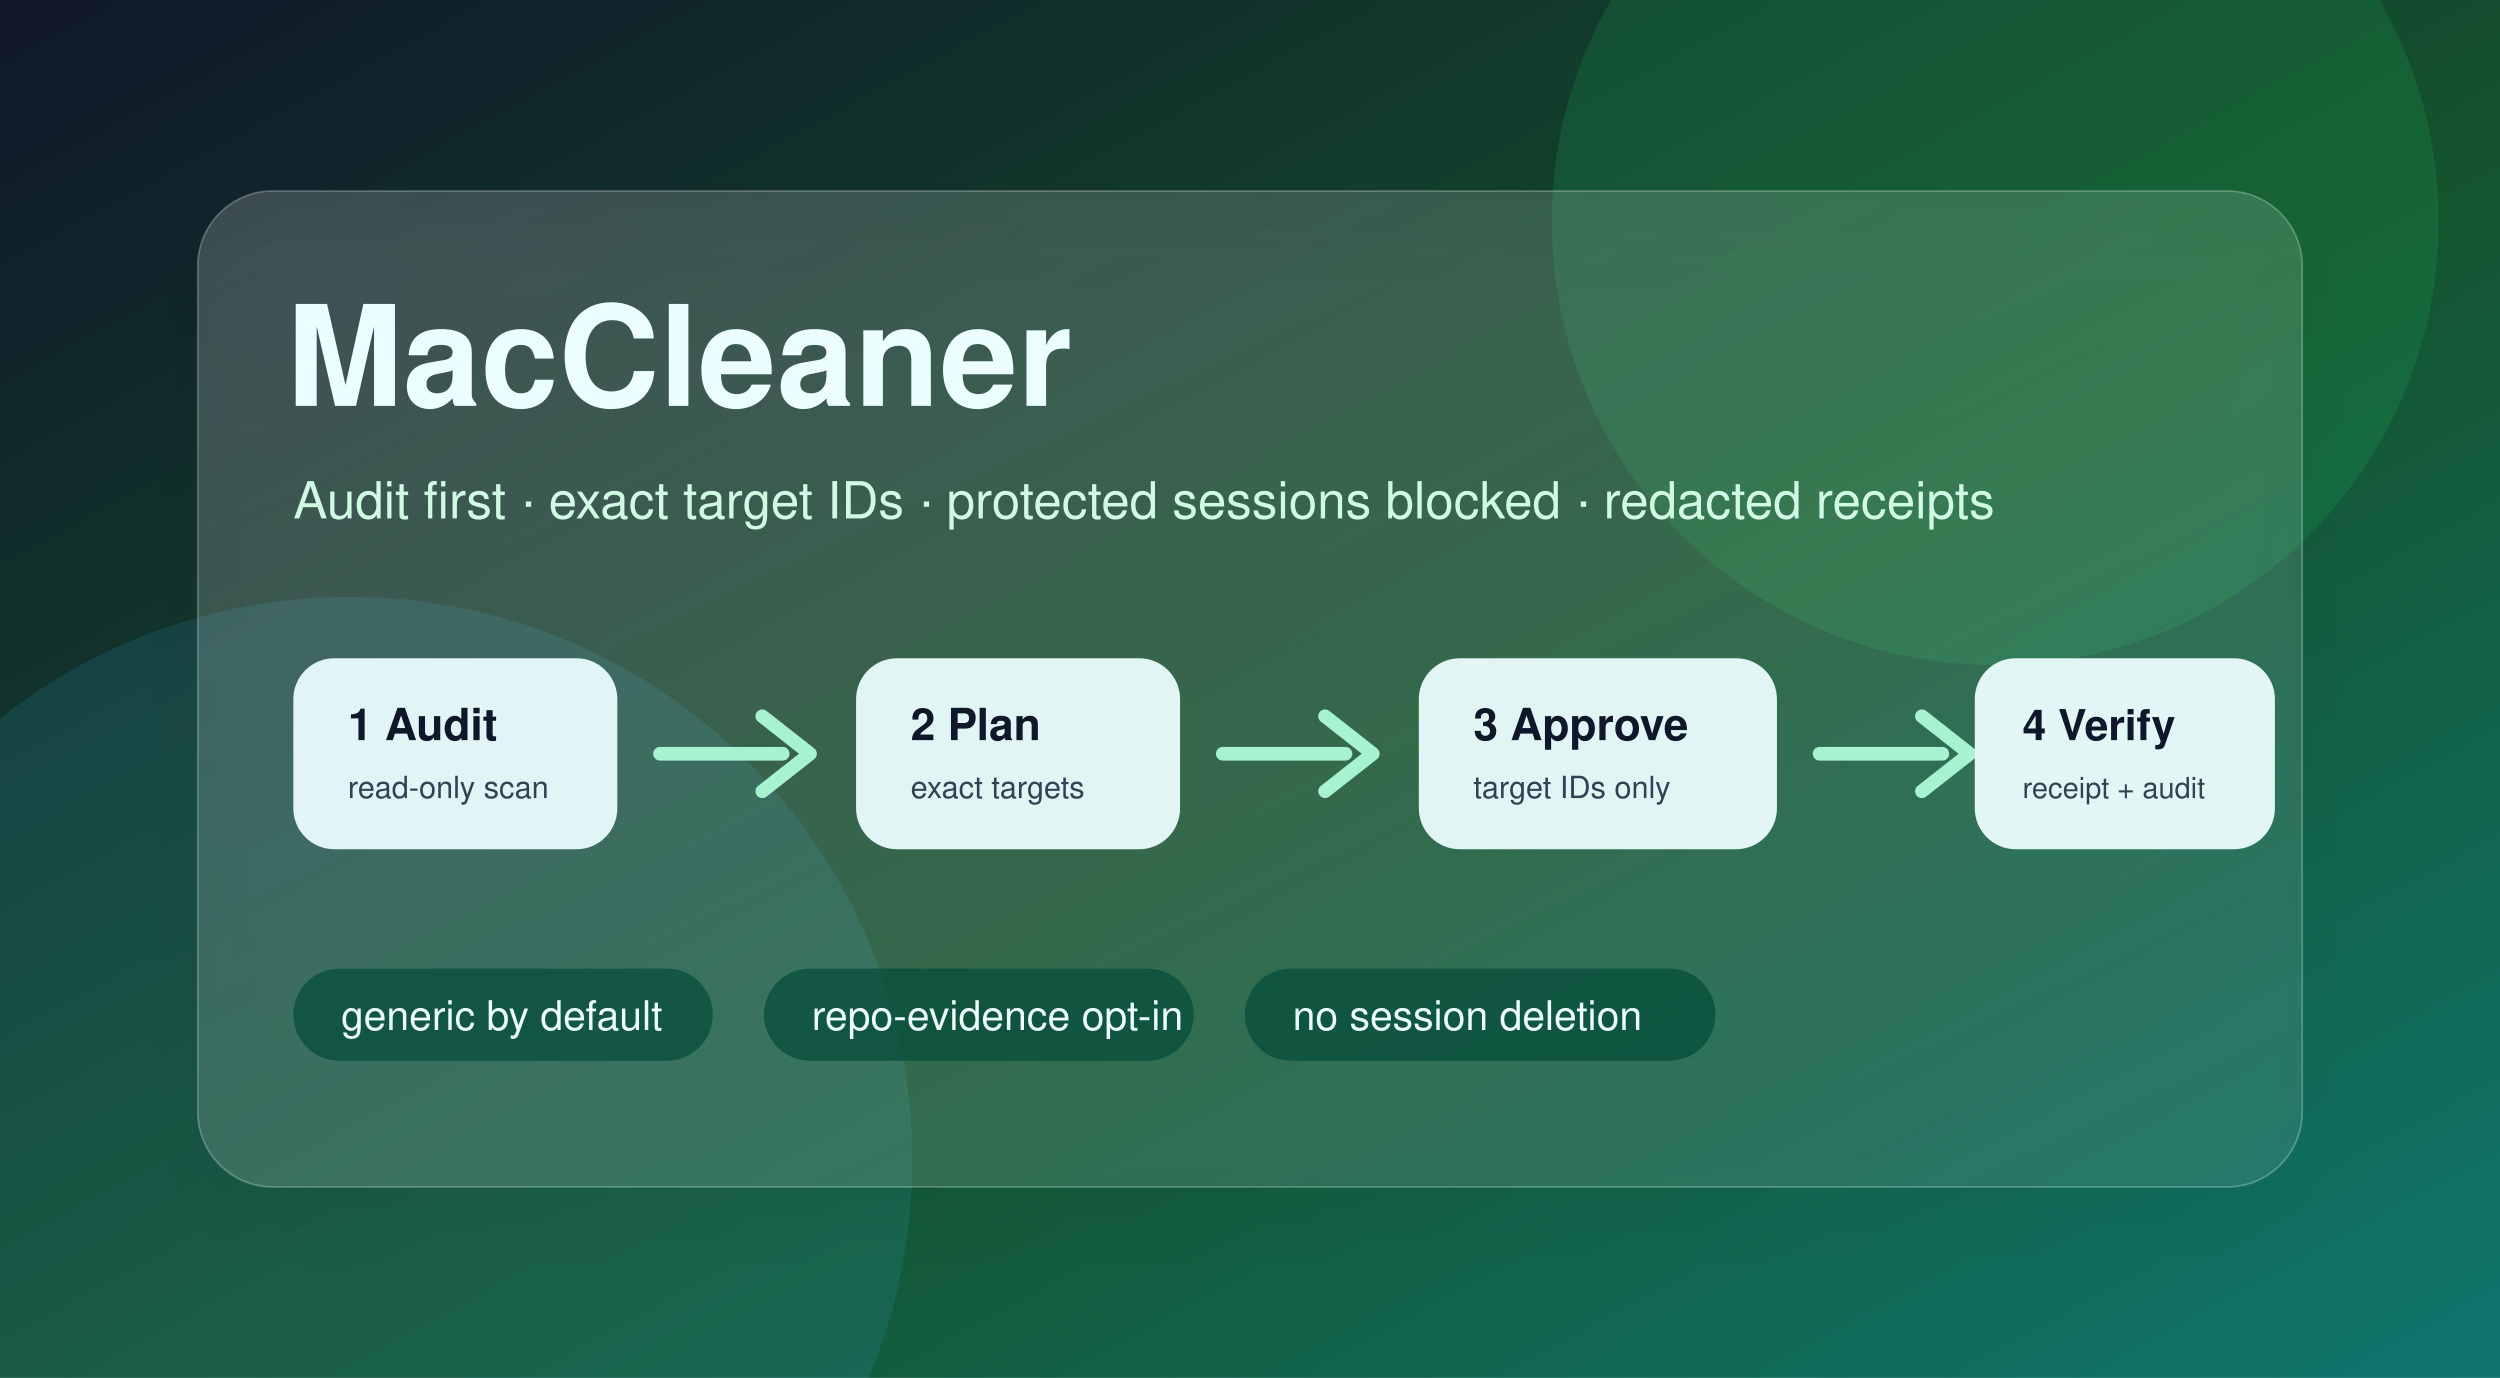
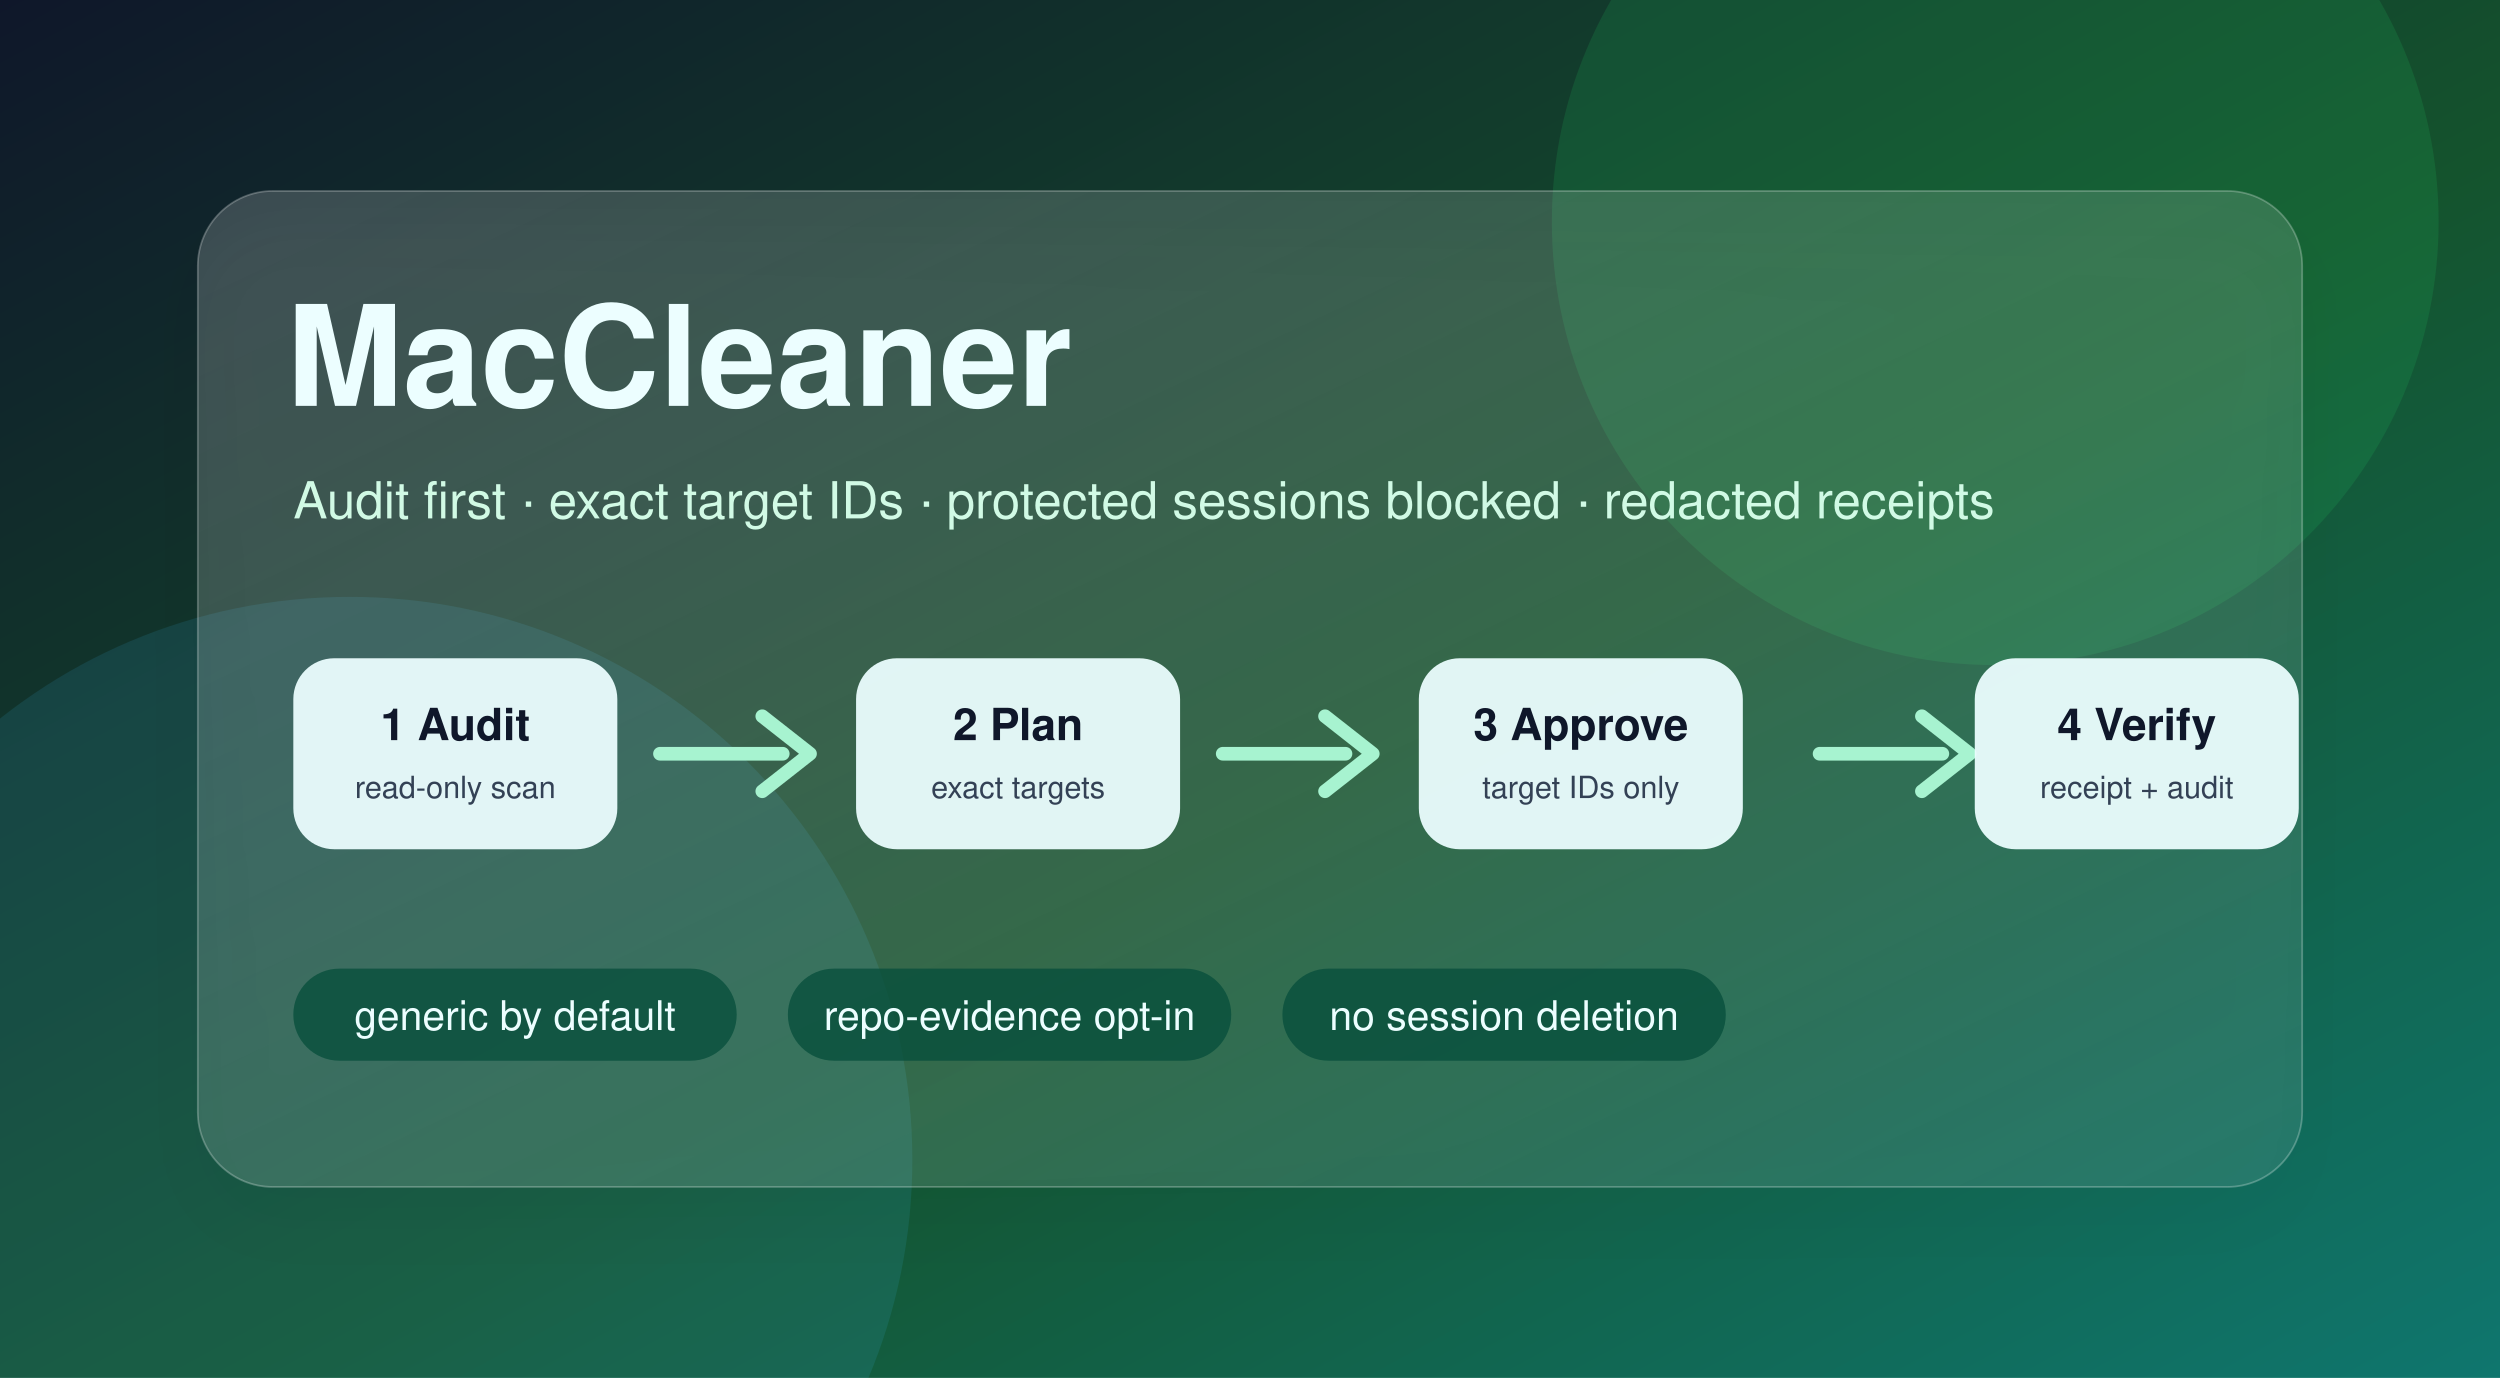
<svg xmlns="http://www.w3.org/2000/svg" width="1466" height="808" viewBox="0 0 1466 808" preserveAspectRatio="xMidYMid meet" role="img" aria-labelledby="title desc">
  <defs>
    <linearGradient id="bg" x1="0" y1="0" x2="1" y2="1">
      <stop offset="0" stop-color="#0f172a" />
      <stop offset="0.55" stop-color="#14532d" />
      <stop offset="1" stop-color="#0f766e" />
    </linearGradient>
    <linearGradient id="card" x1="0" y1="0" x2="1" y2="1">
      <stop offset="0" stop-color="#ffffff" stop-opacity="0.18" />
      <stop offset="1" stop-color="#ffffff" stop-opacity="0.08" />
    </linearGradient>
    <filter id="shadow" x="-20%" y="-20%" width="140%" height="140%">
      <feDropShadow dx="0" dy="24" stdDeviation="22" flood-color="#020617" flood-opacity="0.28" />
    </filter>
  </defs>
  <rect width="1466" height="808" rx="0" fill="url(#bg)" />
  <circle cx="1170" cy="130" r="260" fill="#22c55e" opacity="0.16" />
  <circle cx="205" cy="680" r="330" fill="#38bdf8" opacity="0.12" />
  <g filter="url(#shadow)">
    <rect x="116" y="112" width="1234" height="584" rx="44" fill="url(#card)" stroke="#ffffff" stroke-opacity="0.26" />
  </g>
  <text x="168" y="238" fill="#ecfeff" font-family="-apple-system,BlinkMacSystemFont,Segoe UI,Helvetica,Arial,sans-serif" font-size="82" font-weight="800">MacCleaner</text>
  <text x="172" y="304" fill="#d1fae5" font-family="-apple-system,BlinkMacSystemFont,Segoe UI,Helvetica,Arial,sans-serif" font-size="30">Audit first · exact target IDs · protected sessions blocked · redacted receipts</text>
  <g transform="translate(172 386)" font-family="-apple-system,BlinkMacSystemFont,Segoe UI,Helvetica,Arial,sans-serif">
-     <g>
+     <g text-anchor="middle">
      <rect width="190" height="112" rx="24" fill="#ecfeff" opacity="0.94" />
-       <text x="32" y="48" fill="#0f172a" font-size="26" font-weight="700">1 Audit</text>
-       <text x="32" y="82" fill="#334155" font-size="18">read-only scan</text>
+       <text x="95" y="48" fill="#0f172a" font-size="26" font-weight="700">1 Audit</text>
+       <text x="95" y="82" fill="#334155" font-size="18">read-only scan</text>
    </g>
    <path d="M215 56h72" stroke="#a7f3d0" stroke-width="8" stroke-linecap="round" />
    <path d="M275 34l28 22-28 22" fill="none" stroke="#a7f3d0" stroke-width="8" stroke-linecap="round" stroke-linejoin="round" />
-     <g transform="translate(330 0)">
+     <g transform="translate(330 0)" text-anchor="middle">
      <rect width="190" height="112" rx="24" fill="#ecfeff" opacity="0.94" />
-       <text x="32" y="48" fill="#0f172a" font-size="26" font-weight="700">2 Plan</text>
-       <text x="32" y="82" fill="#334155" font-size="18">exact targets</text>
+       <text x="95" y="48" fill="#0f172a" font-size="26" font-weight="700">2 Plan</text>
+       <text x="95" y="82" fill="#334155" font-size="18">exact targets</text>
    </g>
    <path d="M545 56h72" stroke="#a7f3d0" stroke-width="8" stroke-linecap="round" />
    <path d="M605 34l28 22-28 22" fill="none" stroke="#a7f3d0" stroke-width="8" stroke-linecap="round" stroke-linejoin="round" />
-     <g transform="translate(660 0)">
-       <rect width="210" height="112" rx="24" fill="#ecfeff" opacity="0.94" />
-       <text x="32" y="48" fill="#0f172a" font-size="26" font-weight="700">3 Approve</text>
-       <text x="32" y="82" fill="#334155" font-size="18">target IDs only</text>
+     <g transform="translate(660 0)" text-anchor="middle">
+       <rect width="190" height="112" rx="24" fill="#ecfeff" opacity="0.94" />
+       <text x="95" y="48" fill="#0f172a" font-size="26" font-weight="700">3 Approve</text>
+       <text x="95" y="82" fill="#334155" font-size="18">target IDs only</text>
    </g>
    <path d="M895 56h72" stroke="#a7f3d0" stroke-width="8" stroke-linecap="round" />
    <path d="M955 34l28 22-28 22" fill="none" stroke="#a7f3d0" stroke-width="8" stroke-linecap="round" stroke-linejoin="round" />
-     <g transform="translate(986 0)">
-       <rect width="176" height="112" rx="24" fill="#ecfeff" opacity="0.94" />
-       <text x="28" y="48" fill="#0f172a" font-size="25" font-weight="700">4 Verify</text>
-       <text x="28" y="82" fill="#334155" font-size="17">receipt + audit</text>
+     <g transform="translate(986 0)" text-anchor="middle">
+       <rect width="190" height="112" rx="24" fill="#ecfeff" opacity="0.94" />
+       <text x="95" y="48" fill="#0f172a" font-size="26" font-weight="700">4 Verify</text>
+       <text x="95" y="82" fill="#334155" font-size="18">receipt + audit</text>
    </g>
  </g>
-   <g transform="translate(172 568)" font-family="-apple-system,BlinkMacSystemFont,Segoe UI,Helvetica,Arial,sans-serif" font-size="24" fill="#ecfeff">
-     <rect width="246" height="54" rx="27" fill="#064e3b" opacity="0.78" />
-     <text x="28" y="36">generic by default</text>
-     <rect x="276" width="252" height="54" rx="27" fill="#064e3b" opacity="0.78" />
-     <text x="304" y="36">repo-evidence opt-in</text>
-     <rect x="558" width="276" height="54" rx="27" fill="#064e3b" opacity="0.78" />
-     <text x="586" y="36">no session deletion</text>
+   <g transform="translate(172 568)" font-family="-apple-system,BlinkMacSystemFont,Segoe UI,Helvetica,Arial,sans-serif" font-size="24" fill="#ecfeff" text-anchor="middle">
+     <rect width="260" height="54" rx="27" fill="#064e3b" opacity="0.78" />
+     <text x="130" y="36">generic by default</text>
+     <rect x="290" width="260" height="54" rx="27" fill="#064e3b" opacity="0.78" />
+     <text x="420" y="36">repo-evidence opt-in</text>
+     <rect x="580" width="260" height="54" rx="27" fill="#064e3b" opacity="0.78" />
+     <text x="710" y="36">no session deletion</text>
  </g>
</svg>
